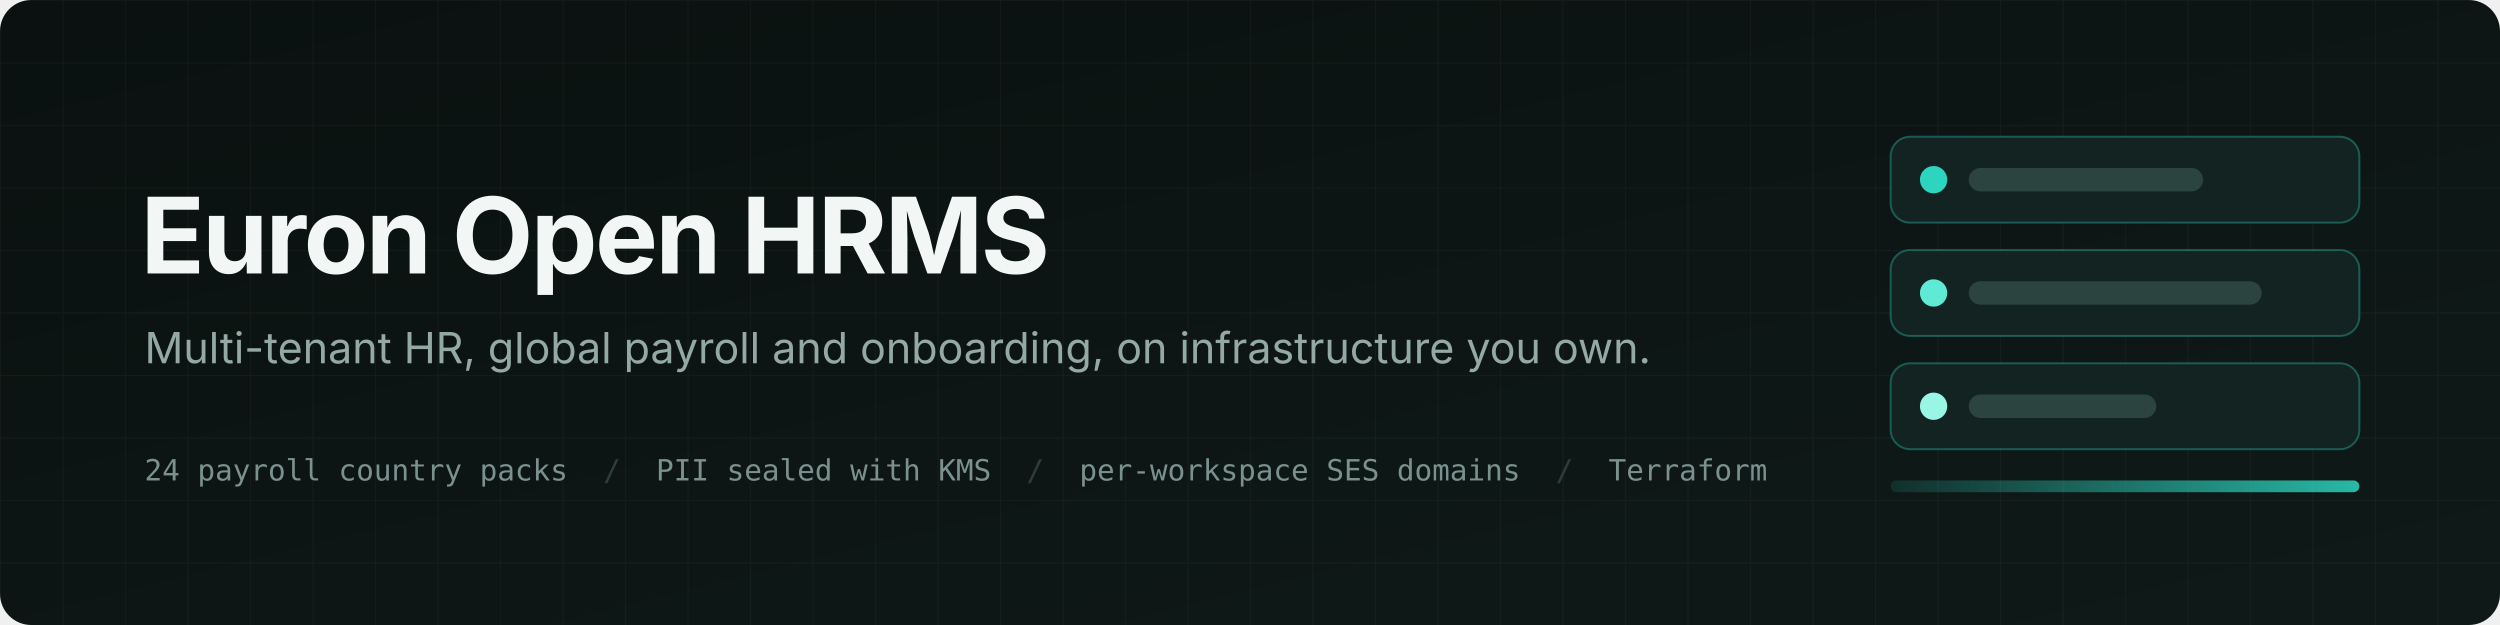
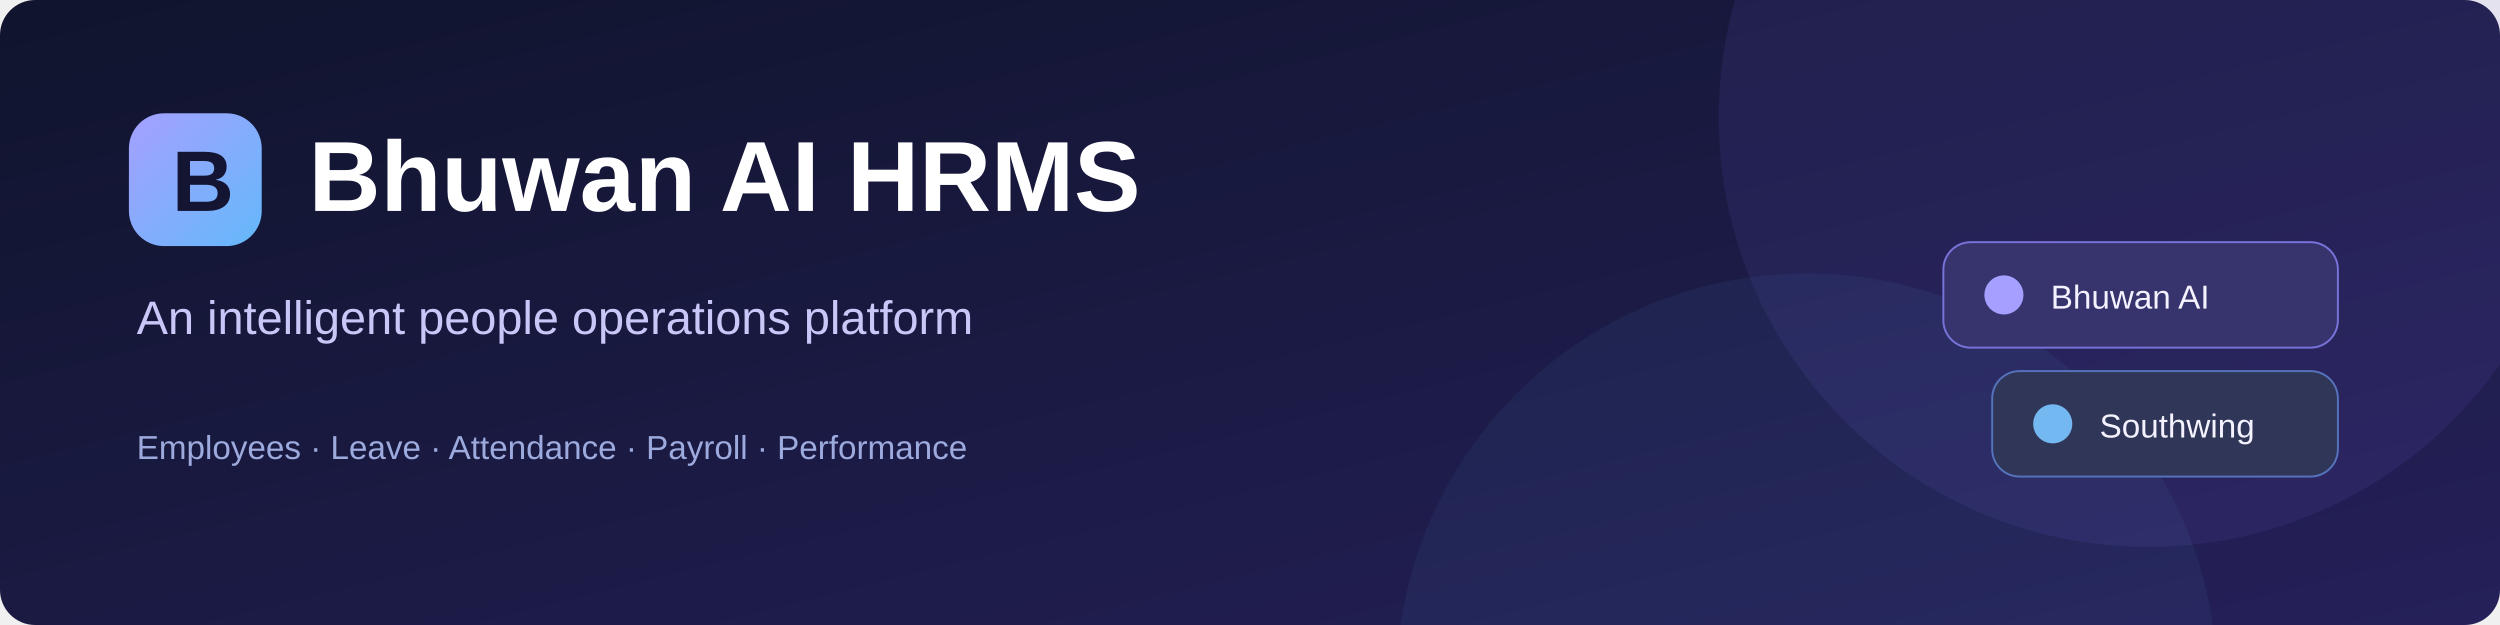
- <svg xmlns="http://www.w3.org/2000/svg" width="1280" height="320" viewBox="0 0 1280 320" role="img" aria-labelledby="t d">
+ <svg xmlns="http://www.w3.org/2000/svg" viewBox="0 0 1280 320" role="img" aria-labelledby="t d">
  <defs>
    <linearGradient id="bg" x1="0" y1="0" x2="1" y2="1">
-       <stop offset="0" stop-color="#0a1110" />
-       <stop offset="1" stop-color="#0f1a18" />
+       <stop stop-color="#10142d" />
+       <stop offset="1" stop-color="#252059" />
    </linearGradient>
-     <linearGradient id="glow" x1="0" y1="0" x2="1" y2="0">
-       <stop offset="0" stop-color="#2dd4bf" stop-opacity="0.12" />
-       <stop offset="1" stop-color="#2dd4bf" stop-opacity="0.85" />
+     <linearGradient id="accent" x1="0" x2="1" y1="0" y2="1">
+       <stop stop-color="#a5a0ff" />
+       <stop offset="1" stop-color="#64b8fb" />
    </linearGradient>
-     <pattern id="grid" width="32" height="32" patternUnits="userSpaceOnUse">
-       <path d="M32 0H0V32" fill="none" stroke="#ffffff" stroke-opacity="0.035" />
-     </pattern>
  </defs>
-   <rect width="1280" height="320" rx="16" fill="url(#bg)" />
-   <rect width="1280" height="320" rx="16" fill="url(#grid)" />
-   <g font-family="Inter, -apple-system, Segoe UI, Helvetica, Arial, sans-serif">
-     <text x="72" y="140" fill="#f2f7f6" font-size="54" font-weight="650" letter-spacing="-1.2">Euron Open HRMS</text>
-     <text x="74" y="186" fill="#94a8a4" font-size="22" font-weight="400">Multi-tenant HR, global payroll and onboarding, on infrastructure you own.</text>
-     <text x="74" y="246" font-family="JetBrains Mono, SFMono-Regular, Menlo, monospace" font-size="15" fill="#7b918d" xml:space="preserve">24 payroll country packs<tspan fill="#2c3d3a">  /  </tspan>PII sealed with KMS<tspan fill="#2c3d3a">  /  </tspan>per-workspace SES domains<tspan fill="#2c3d3a">  /  </tspan>Terraform</text>
-   </g>
-   <g transform="translate(968 70)">
-     <rect x="0" y="0" width="240" height="44" rx="10" fill="#132321" stroke="#2dd4bf" stroke-opacity="0.35" />
-     <circle cx="22" cy="22" r="7" fill="#2dd4bf" />
-     <rect x="40" y="16" width="120" height="12" rx="6" fill="#2c4440" />
-     <rect x="0" y="58" width="240" height="44" rx="10" fill="#132321" stroke="#2dd4bf" stroke-opacity="0.35" />
-     <circle cx="22" cy="80" r="7" fill="#5eead4" />
-     <rect x="40" y="74" width="150" height="12" rx="6" fill="#2c4440" />
-     <rect x="0" y="116" width="240" height="44" rx="10" fill="#132321" stroke="#2dd4bf" stroke-opacity="0.35" />
-     <circle cx="22" cy="138" r="7" fill="#99f6e4" />
-     <rect x="40" y="132" width="96" height="12" rx="6" fill="#2c4440" />
-     <rect x="0" y="176" width="240" height="6" rx="3" fill="url(#glow)" />
-   </g>
+   <rect width="1280" height="320" rx="18" fill="url(#bg)" />
+   <circle cx="1100" cy="60" r="220" fill="#7a6bea" opacity=".10" />
+   <circle cx="925" cy="350" r="210" fill="#53b9ec" opacity=".06" />
+   <rect x="66" y="58" width="68" height="68" rx="18" fill="url(#accent)" />
+   <text x="88" y="108" font-size="44" font-family="Arial,sans-serif" font-weight="bold" fill="#141433">B</text>
+   <text x="158" y="108" font-size="51" font-family="Arial,sans-serif" font-weight="bold" fill="#fff">Bhuwan AI HRMS</text>
+   <text x="70" y="171" font-size="24" font-family="Arial,sans-serif" fill="#c8c7f7">An intelligent people operations platform</text>
+   <text x="70" y="235" font-size="17" font-family="Arial,sans-serif" fill="#9caadd">Employees  ·  Leave  ·  Attendance  ·  Payroll  ·  Performance</text>
+   <rect x="995" y="124" width="202" height="54" rx="14" fill="#37336d" stroke="#7773d9" />
+   <circle cx="1026" cy="151" r="10" fill="#a5a0ff" />
+   <text x="1050" y="158" font-family="Arial,sans-serif" font-size="17" fill="#f4f2ff">Bhuwan AI</text>
+   <rect x="1020" y="190" width="177" height="54" rx="14" fill="#303657" stroke="#5573bc" />
+   <circle cx="1051" cy="217" r="10" fill="#73b8f1" />
+   <text x="1075" y="224" font-family="Arial,sans-serif" font-size="17" fill="#f4f2ff">Southwing</text>
</svg>
